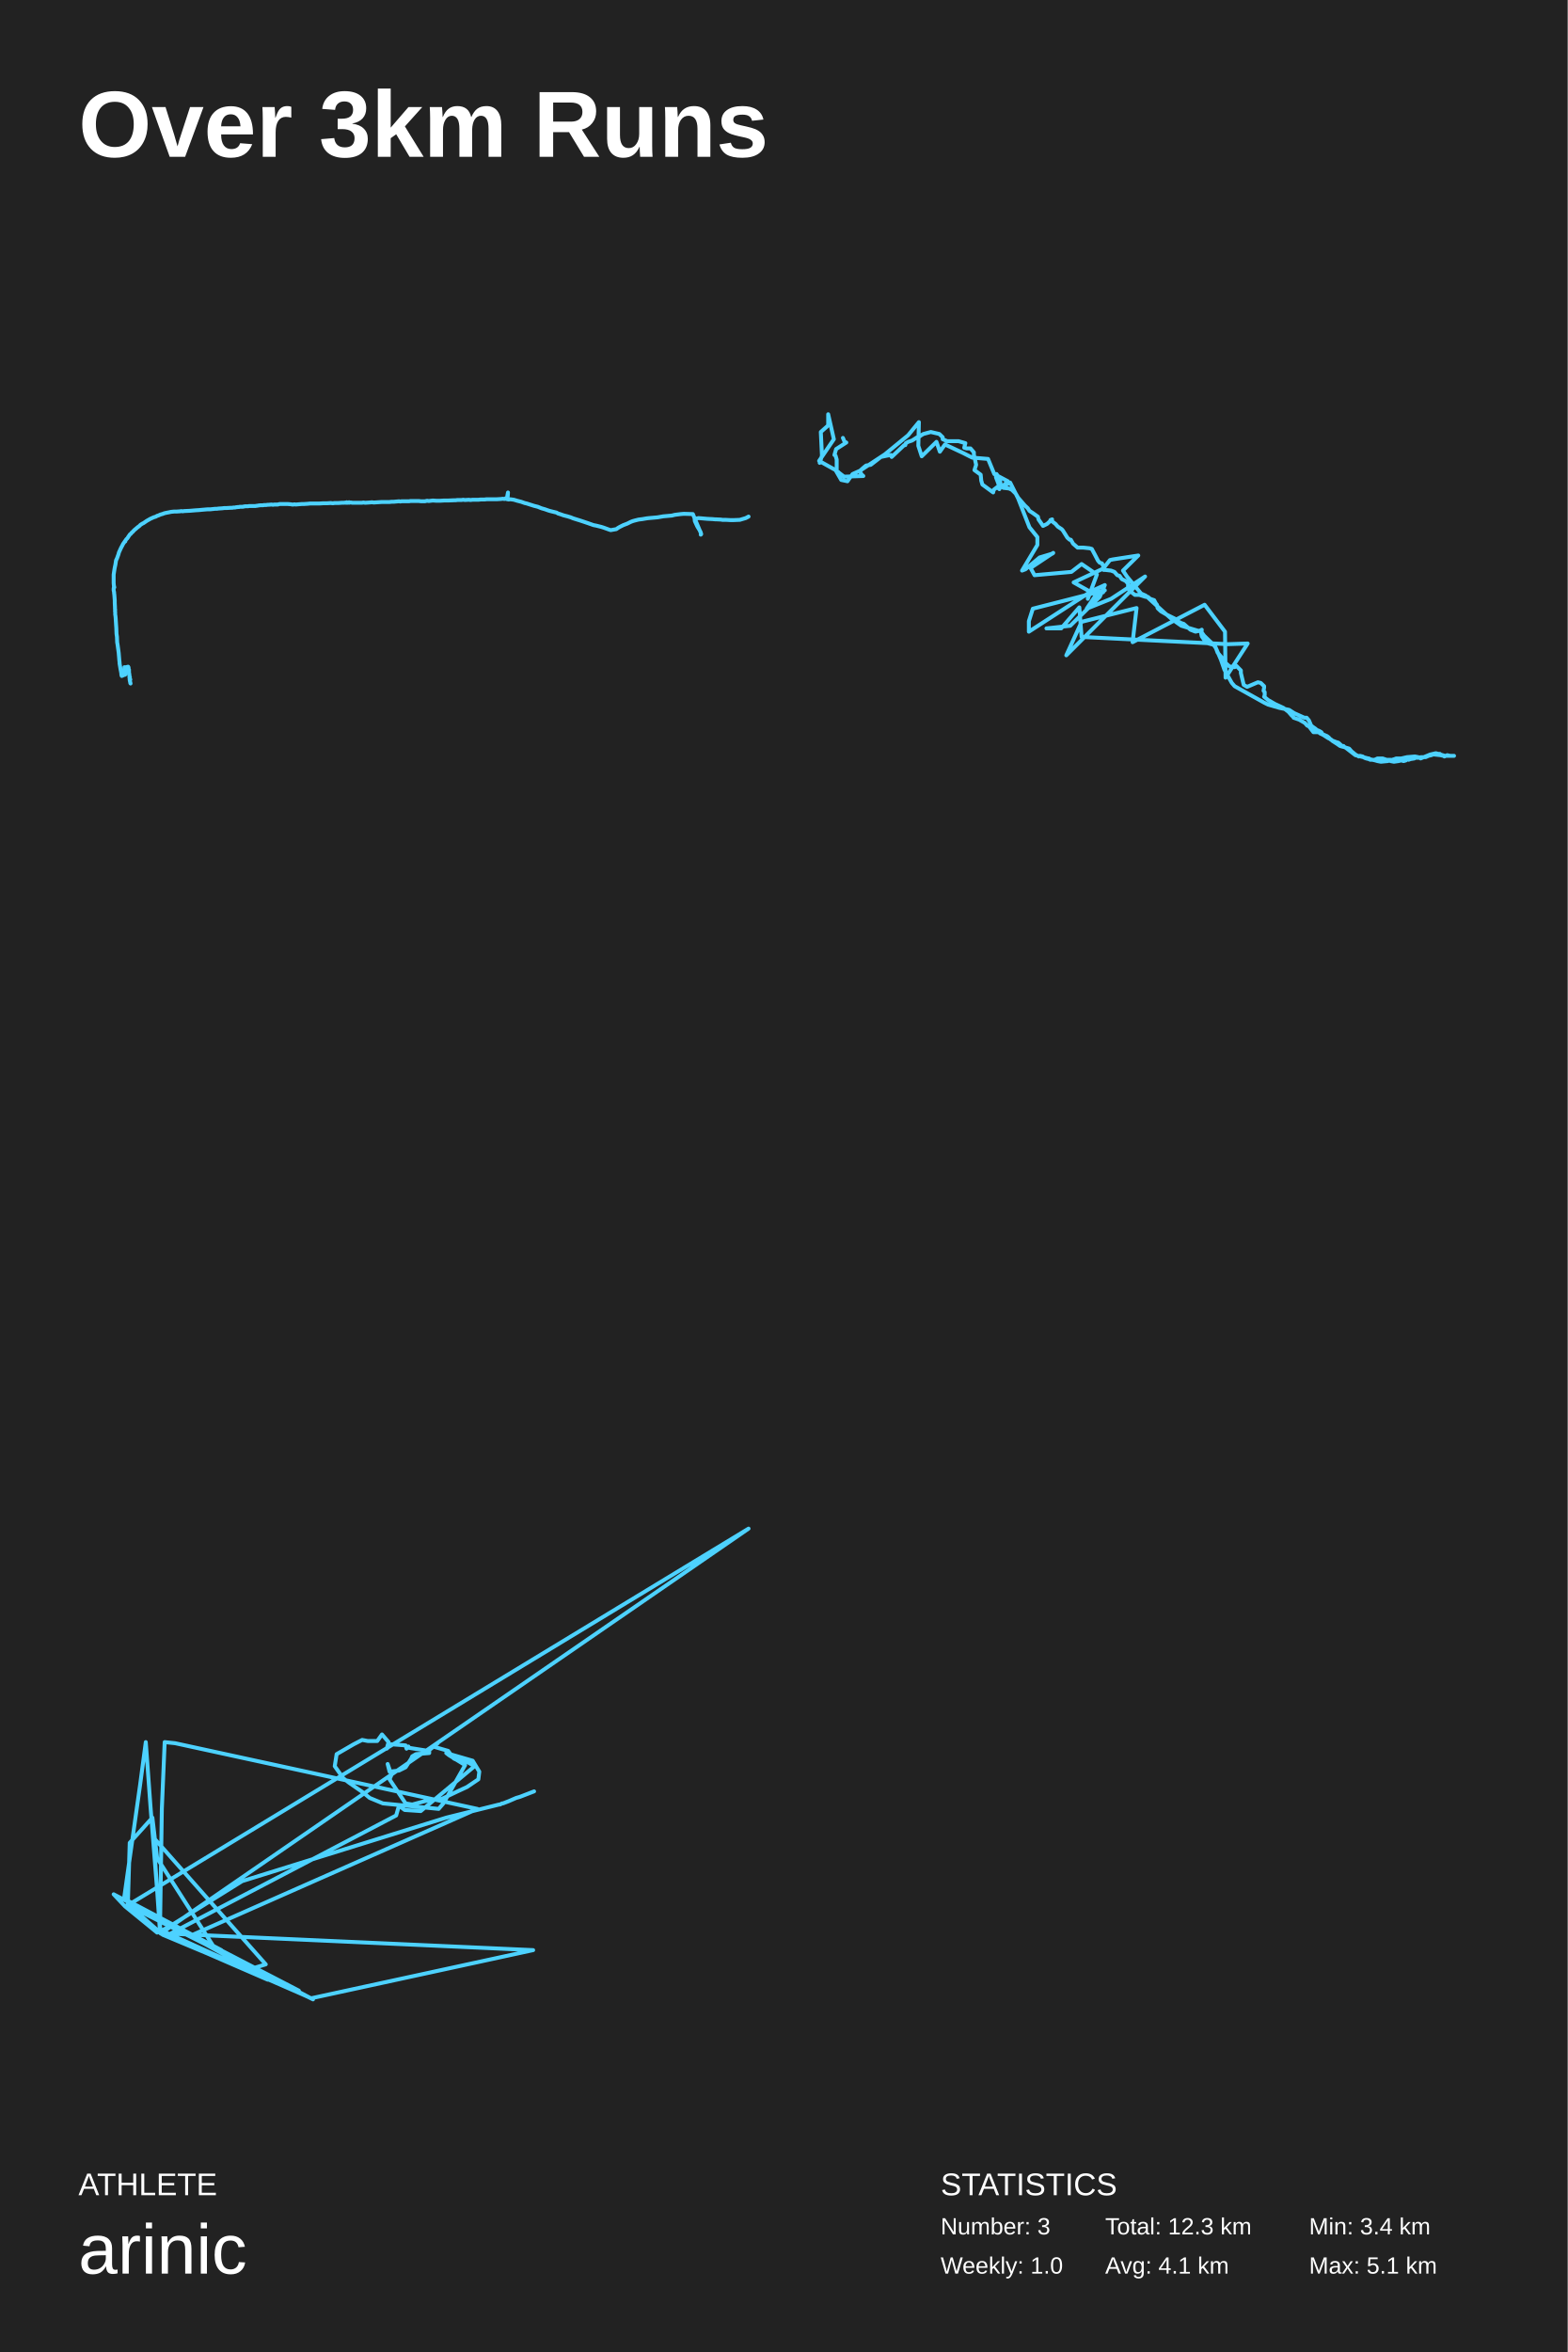
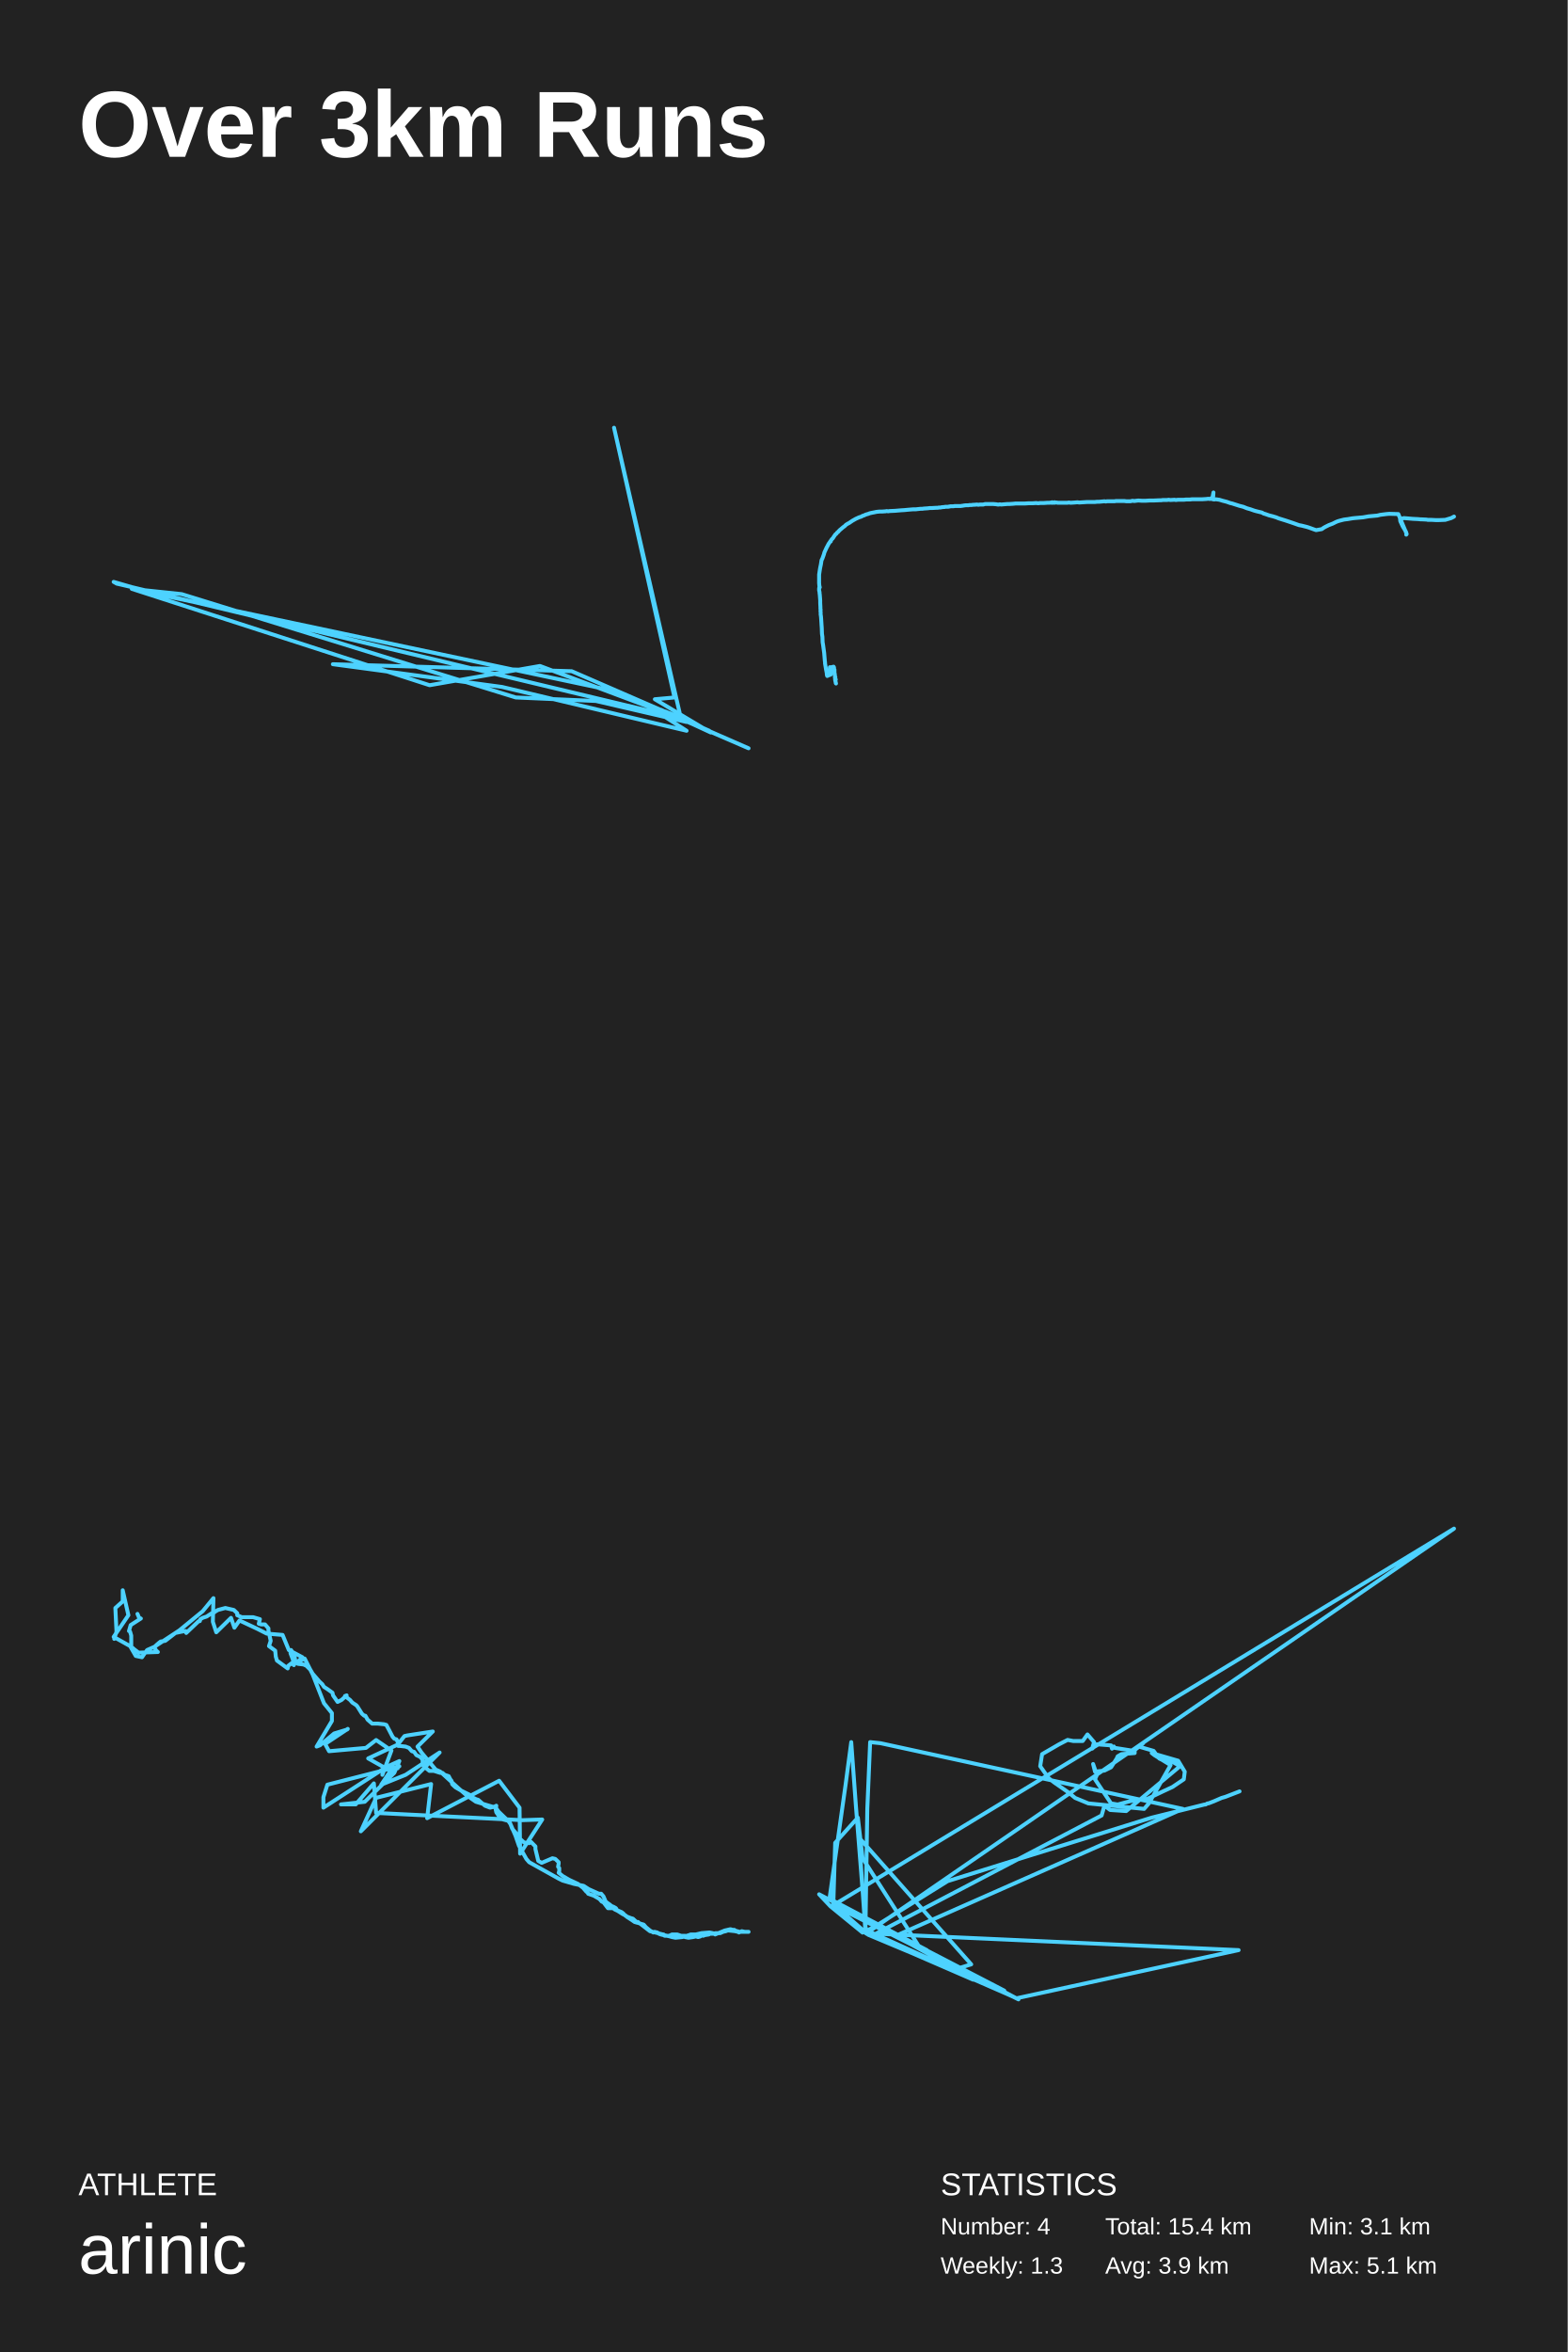
<svg xmlns="http://www.w3.org/2000/svg" baseProfile="full" height="300mm" version="1.1" viewBox="0,0,200,300" width="200mm">
  <defs />
  <rect fill="#222222" height="300" width="200" x="0" y="0" />
  <text fill="#FFFFFF" style="font-size:12px; font-family:Arial; font-weight:bold;" x="10" y="20">Over 3km Runs</text>
  <text fill="#FFFFFF" style="font-size:4px; font-family:Arial" x="10" y="280">ATHLETE</text>
  <text fill="#FFFFFF" style="font-size:9px; font-family:Arial" x="10" y="290">arinic</text>
  <text fill="#FFFFFF" style="font-size:4px; font-family:Arial" x="120" y="280">STATISTICS</text>
-   <text fill="#FFFFFF" style="font-size:3px; font-family:Arial" x="120" y="285">Number: 3</text>
-   <text fill="#FFFFFF" style="font-size:3px; font-family:Arial" x="120" y="290">Weekly: 1.0</text>
-   <text fill="#FFFFFF" style="font-size:3px; font-family:Arial" x="141" y="285">Total: 12.3 km</text>
-   <text fill="#FFFFFF" style="font-size:3px; font-family:Arial" x="141" y="290">Avg: 4.1 km</text>
-   <text fill="#FFFFFF" style="font-size:3px; font-family:Arial" x="167" y="285">Min: 3.4 km</text>
+   <text fill="#FFFFFF" style="font-size:3px; font-family:Arial" x="120" y="285">Number: 4</text>
+   <text fill="#FFFFFF" style="font-size:3px; font-family:Arial" x="120" y="290">Weekly: 1.3</text>
+   <text fill="#FFFFFF" style="font-size:3px; font-family:Arial" x="141" y="285">Total: 15.4 km</text>
+   <text fill="#FFFFFF" style="font-size:3px; font-family:Arial" x="141" y="290">Avg: 3.9 km</text>
+   <text fill="#FFFFFF" style="font-size:3px; font-family:Arial" x="167" y="285">Min: 3.1 km</text>
  <text fill="#FFFFFF" style="font-size:3px; font-family:Arial" x="167" y="290">Max: 5.1 km</text>
-   <polyline fill="none" points="95.5,65.891 95.136,66.083 94.381,66.307 93.597,66.339 93.178,66.339 92.59,66.307 92.45,66.307 92.282,66.307 92.142,66.307 92.003,66.275 91.359,66.243 91.219,66.243 90.911,66.211 90.24,66.179 89.876,66.147 89.121,66.083 88.617,66.179 88.645,66.467 88.925,67.075 89.009,67.235 89.093,67.364 89.205,67.556 89.205,67.524 89.373,67.844 89.456,68.132 89.401,68.196 89.456,68.1 88.393,65.57 87.246,65.538 86.854,65.57 86.099,65.666 85.707,65.762 84.98,65.827 84.616,65.859 83.889,65.987 82.797,66.083 82.518,66.115 81.958,66.211 81.706,66.243 81.454,66.275 80.951,66.403 80.727,66.467 80.475,66.563 80.027,66.787 79.776,66.883 79.524,66.979 79.076,67.203 78.852,67.331 78.628,67.492 77.901,67.62 77.621,67.524 77.006,67.299 76.698,67.203 76.054,67.043 75.719,66.979 74.991,66.723 74.711,66.627 74.04,66.403 73.732,66.307 73.117,66.115 72.809,65.987 72.389,65.859 72.137,65.795 71.885,65.73 71.438,65.57 71.214,65.506 70.99,65.378 70.459,65.25 70.207,65.186 69.983,65.122 69.535,64.962 69.311,64.898 69.088,64.834 68.612,64.642 68.36,64.578 68.108,64.514 67.409,64.29 67.213,64.226 66.933,64.161 66.485,64.001 66.234,63.937 65.982,63.873 65.562,63.745 65.115,63.681 64.891,63.713 64.583,63.649 64.639,63.617 64.695,63.649 64.723,63.585 64.751,63.457 64.779,63.265 64.807,62.817 64.807,62.817 64.751,63.105 64.723,63.233 64.751,63.297 64.723,63.425 64.359,63.649 64.163,63.617 63.883,63.649 63.352,63.681 63.1,63.681 62.82,63.681 62.317,63.681 62.065,63.681 61.813,63.713 61.309,63.713 61.03,63.745 60.778,63.745 60.274,63.745 60.022,63.777 59.826,63.745 59.323,63.777 59.099,63.745 58.847,63.777 58.344,63.777 58.12,63.809 57.896,63.809 57.168,63.841 56.945,63.841 56.637,63.841 56.133,63.873 55.881,63.873 55.685,63.873 55.21,63.841 54.706,63.905 54.482,63.873 54.203,63.937 53.699,63.937 53.447,63.905 53.223,63.905 52.776,63.905 52.524,63.905 52.356,63.905 52.188,63.937 52.048,63.937 51.852,63.937 51.74,63.937 51.628,63.937 51.489,63.937 51.433,63.937 51.461,63.937 51.321,63.937 51.237,63.937 51.069,63.969 50.901,63.937 50.23,64.001 49.95,64.001 49.67,64.033 49.222,64.033 48.942,64.033 48.663,64.033 47.683,64.097 47.46,64.065 47.096,64.097 46.592,64.129 46.368,64.097 46.145,64.129 45.669,64.129 45.473,64.129 45.249,64.129 44.969,64.129 44.774,64.097 44.662,64.097 44.55,64.129 44.522,64.065 44.522,64.065 44.55,64.065 44.354,64.129 44.242,64.129 44.13,64.129 44.158,64.129 44.186,64.129 44.242,64.097 44.242,64.097 44.242,64.097 44.242,64.097 44.242,64.097 44.242,64.097 44.242,64.097 44.242,64.065 44.242,64.065 44.242,64.065 44.13,64.097 43.878,64.129 43.598,64.129 43.151,64.161 42.675,64.161 42.451,64.194 42.199,64.161 41.696,64.194 41.444,64.194 41.192,64.194 40.717,64.226 40.465,64.226 40.241,64.226 39.765,64.226 39.541,64.226 39.234,64.258 38.73,64.29 38.478,64.29 37.723,64.354 37.555,64.322 37.443,64.354 37.275,64.354 37.107,64.322 36.744,64.29 36.576,64.29 36.436,64.29 36.296,64.29 36.184,64.29 35.904,64.29 35.792,64.29 35.68,64.29 35.54,64.322 35.456,64.354 35.177,64.354 35.009,64.354 34.813,64.386 34.645,64.354 34.253,64.386 34.141,64.386 33.918,64.418 33.778,64.418 33.666,64.418 33.554,64.45 33.442,64.45 33.302,64.45 33.19,64.45 32.938,64.482 32.798,64.514 32.715,64.514 32.575,64.546 32.435,64.546 31.959,64.546 31.791,64.546 31.623,64.578 31.455,64.578 31.288,64.578 31.232,64.578 31.148,64.61 31.064,64.61 30.952,64.642 30.84,64.642 30.7,64.642 30.588,64.642 30.476,64.674 30.364,64.674 30.084,64.706 29.973,64.738 29.777,64.738 29.609,64.77 29.413,64.77 28.853,64.802 28.602,64.802 28.35,64.834 27.874,64.866 27.65,64.898 27.426,64.898 26.839,64.962 26.503,64.962 25.748,65.026 25.44,65.058 24.936,65.09 24.181,65.154 23.481,65.186 23.313,65.218 23.118,65.186 22.978,65.218 22.502,65.25 22.334,65.25 22.194,65.25 21.859,65.282 21.691,65.314 21.551,65.346 21.383,65.378 21.215,65.41 20.935,65.474 20.795,65.538 20.46,65.634 20.32,65.698 20.18,65.762 20.04,65.795 19.9,65.891 19.592,65.987 19.452,66.051 19.312,66.115 19.173,66.179 19.005,66.275 18.725,66.435 18.585,66.531 18.445,66.627 18.305,66.723 18.165,66.787 17.913,66.947 17.83,67.043 17.718,67.139 17.578,67.235 17.466,67.331 17.242,67.524 17.158,67.588 17.074,67.684 16.99,67.748 16.934,67.844 16.794,67.94 16.794,67.94 16.682,68.1 16.57,68.164 16.515,68.26 16.375,68.452 16.403,68.42 16.235,68.676 16.123,68.772 16.039,68.9 15.899,69.093 15.955,69.061 15.983,69.061 15.927,69.061 15.927,69.061 15.927,69.061 15.703,69.381 15.591,69.605 15.451,69.861 15.172,70.469 15.116,70.694 14.92,71.238 14.808,71.462 14.724,72.006 14.668,72.263 14.612,72.551 14.5,73.287 14.5,73.415 14.5,73.511 14.5,73.607 14.5,73.703 14.5,73.864 14.5,73.96 14.5,74.376 14.528,74.696 14.584,74.92 14.528,74.888 14.5,75.112 14.5,75.272 14.528,75.432 14.556,75.529 14.556,75.657 14.584,75.849 14.64,76.585 14.64,76.905 14.668,77.45 14.668,77.546 14.668,77.642 14.696,77.802 14.668,77.93 14.696,78.058 14.696,78.122 14.696,78.378 14.724,78.538 14.752,78.795 14.808,79.691 14.836,80.075 14.864,80.844 14.92,81.228 14.948,81.932 15.004,82.253 15.144,83.277 15.172,83.629 15.227,84.27 15.255,84.494 15.255,84.622 15.395,85.454 15.423,85.582 15.451,85.743 15.479,85.871 15.479,85.999 15.507,86.159 15.507,86.159 15.535,86.223 15.815,86.095 15.927,86.063 15.955,86.063 15.983,86.031 15.983,85.967 15.955,85.871 15.955,85.807 15.927,85.711 15.927,85.711 15.927,85.647 15.927,85.582 15.899,85.55 15.899,85.486 15.899,85.422 15.871,85.358 15.899,85.326 15.871,85.23 15.871,85.198 15.871,85.102 15.983,85.102 16.067,85.102 16.151,85.102 16.179,85.07 16.263,85.07 16.263,85.07 16.291,85.07 16.291,85.07 16.347,85.102 16.347,85.102 16.375,85.134 16.375,85.166 16.375,85.198 16.403,85.198 16.403,85.198 16.375,85.294 16.375,85.326 16.403,85.39 16.403,85.422 16.403,85.454 16.431,85.647 16.459,85.807 16.487,85.935 16.515,86.095 16.515,86.255 16.542,86.575 16.57,86.671 16.598,86.639 16.57,86.735 16.57,86.863 16.598,86.959 16.626,87.055 16.654,87.183 16.626,87.151 16.626,87.151 16.57,86.735 16.542,86.639 16.542,86.543 16.542,86.415 16.542,86.415 16.57,86.415 16.57,86.351 16.542,86.415 16.515,86.415 16.515,86.415 16.542,86.415 16.515,86.415 16.515,86.447 16.542,86.415 16.542,86.415 16.542,86.703 16.542,86.735 16.57,86.735 16.57,86.703 16.598,86.671 16.598,86.671 16.598,86.671 16.598,86.671 16.598,86.671 16.598,86.671 16.598,86.671 16.598,86.671 16.598,86.671 16.626,86.671 16.626,86.671 16.598,86.671 16.598,86.671 16.598,86.671 16.598,86.671 16.57,86.671 16.57,86.671 16.57,86.703 16.57,86.703 16.542,86.703 16.542,86.703 16.542,86.735 16.57,86.767 16.57,86.767 16.57,86.767 16.57,86.767 16.542,86.735 16.542,86.703 16.542,86.639 16.57,86.575 16.57,86.575 16.57,86.575 16.487,86.031 16.487,85.967 16.487,85.903 16.459,85.807 16.459,85.743 16.459,85.647 16.459,85.582 16.431,85.582 16.459,85.518 16.431,85.486 16.431,85.486 16.459,85.454 16.459,85.422 16.459,85.422 16.431,85.39 16.403,85.358 16.403,85.326 16.403,85.294 16.403,85.262 16.403,85.198 16.403,85.166 16.403,85.134 16.403,85.134 16.347,85.038 16.319,85.038 16.319,85.07 16.319,85.07 16.319,85.102 16.235,85.102 16.011,85.134 15.927,85.134 15.899,85.134 15.899,85.102 15.955,85.102 15.955,85.102 15.955,85.134 15.899,85.102 15.899,85.166 15.899,85.262 15.927,85.358 15.899,85.454" stroke="#4dd2ff" stroke-linecap="round" stroke-linejoin="round" stroke-width="0.5" />
-   <polyline fill="none" points="104.572,59.039 104.862,58.118 104.717,55.101 105.657,54.263 105.657,52.839 106.38,56.023 104.5,58.788 106.597,59.961 107.321,61.218 108.116,61.385 108.405,60.966 108.767,60.464 109.707,60.045 112.889,57.95 115.854,55.52 117.229,53.845 117.156,56.861 117.59,58.201 119.471,56.358 119.904,57.615 120.555,56.693 122.87,57.782 124.027,58.369 126.052,58.537 126.847,60.464 128.583,61.385 127.788,62.139 128.872,61.553 129.885,63.564 131.331,67.25 132.344,68.507 132.344,69.512 130.391,72.78 130.825,72.612 132.633,71.104 134.296,70.602 134.369,70.518 131.476,72.445 131.982,73.367 136.683,72.948 137.985,71.942 139.938,73.283 138.78,76.383 138.925,75.545 140.95,74.623 140.299,76.131 136.538,79.818 133.501,80.153 135.381,80.153 137.696,77.472 137.985,81.242 156.644,82.164 159.175,82.08 156.354,86.437 156.282,80.572 153.679,77.137 144.494,81.912 145.0,77.556 137.985,79.315 136.032,83.588 146.085,73.534 141.746,76.383 138.636,77.639 139.648,76.131 140.95,75.294 131.765,77.639 131.259,79.231 131.259,80.572 139.287,75.377 140.733,75.545 139.504,75.712 136.972,74.288 140.733,72.529 141.601,71.439 141.962,71.356 145.217,70.853 143.264,72.78 143.771,73.534 145.579,75.712 146.157,75.964 148.544,78.142 149.412,78.896 149.701,78.98 149.99,79.315 150.713,79.818 153.245,80.572 153.606,81.075 154.474,81.912 154.98,82.331 155.776,84.175 156.21,85.431 157.15,87.107 157.512,87.526 161.272,89.621 161.779,89.872 163.225,90.291 164.454,90.542 165.105,90.961 166.407,91.548 166.696,91.548 166.986,91.883 167.275,92.553 167.492,92.72 167.854,92.972 167.926,93.056 168.071,93.139 168.288,93.223 168.577,93.391 168.721,93.642 169.3,93.893 169.517,94.061 169.734,94.312 170.023,94.48 170.457,94.647 170.746,94.731 171.108,95.066 171.253,95.15 171.397,95.15 171.542,95.318 172.121,95.485 172.41,95.82 172.916,96.239 173.35,96.491 173.495,96.407 173.856,96.491 174.073,96.658 174.29,96.742 174.652,96.826 174.796,96.91 175.375,96.91 175.737,96.742 176.387,96.742 176.894,96.91 177.4,96.91 177.4,97.077 177.834,97.161 178.412,97.077 178.774,96.993 179.063,97.077 179.353,96.993 179.57,96.826 179.714,96.91 179.931,96.826 180.438,96.742 180.51,96.658 180.871,96.658 181.305,96.574 181.595,96.574 181.884,96.574 182.246,96.407 182.607,96.323 182.824,96.239 182.969,96.239 183.764,96.323 184.126,96.407 184.415,96.407 184.271,96.491 184.632,96.323 184.994,96.407 185.211,96.407 185.5,96.407 185.138,96.407 184.777,96.407 184.704,96.407 184.487,96.407 184.343,96.407 183.764,96.239 183.692,96.156 183.475,96.156 183.186,96.072 182.462,96.239 181.233,96.742 180.944,96.574 180.51,96.491 179.497,96.574 178.774,96.742 178.123,96.742 177.906,96.826 177.038,97.077 176.171,97.161 175.737,97.077 175.447,96.993 174.724,96.826 174.652,96.742 174.579,96.742 172.916,96.323 172.265,95.82 171.614,95.318 171.253,95.234 170.963,95.15 170.602,94.899 169.951,94.48 169.806,94.312 169.445,94.145 168.794,93.726 168.432,93.558 168.215,93.391 167.926,93.391 167.564,93.391 166.986,92.637 166.769,92.553 166.479,92.218 165.756,91.799 165.033,91.548 164.961,91.38 164.816,91.296 164.382,90.793 163.731,90.291 163.37,90.123 162.646,89.788 162.212,89.537 161.779,89.285 161.272,88.866 161.345,88.699 161.345,88.28 161.2,88.112 161.272,87.694 161.272,87.526 160.838,87.107 160.477,87.023 159.103,87.61 158.669,87.358 158.307,85.85 158.307,85.515 157.729,84.929 157.512,85.096 156.861,85.012 156.21,84.426 155.993,84.007 155.342,83.253 155.125,82.667 154.836,82.248 153.896,81.996 153.317,81.158 153.245,80.823 153.317,80.321 153.172,80.404 152.521,80.572 152.087,80.404 151.871,80.321 151.581,80.069 151.003,79.567 150.713,79.483 150.569,79.399 150.352,79.315 150.207,79.064 149.846,78.896 148.833,78.394 148.544,78.226 148.11,77.975 147.748,77.639 147.676,77.556 147.604,77.137 147.459,76.969 147.242,76.55 146.736,76.383 146.446,76.131 146.157,76.131 145.362,75.88 144.783,75.88 144.06,75.294 143.915,74.791 143.915,74.456 143.626,74.121 143.481,74.037 143.12,73.869 142.83,73.45 142.541,73.367 142.179,72.948 141.746,72.78 141.022,72.696 140.805,72.696 140.805,72.361 140.588,71.858 140.299,71.775 140.082,71.523 139.648,70.685 139.287,70.015 138.997,69.931 138.202,69.848 137.479,69.848 136.9,69.345 136.611,68.842 136.466,68.842 136.177,68.591 135.598,67.669 135.454,67.502 134.947,67.166 134.658,66.831 134.224,66.496 134.007,66.329 134.224,66.245 133.573,66.831 133.067,67.083 132.488,66.245 132.416,65.91 131.837,65.491 131.331,65.156 131.114,64.82 130.753,64.485 130.536,64.234 129.885,63.48 129.596,62.977 129.089,62.474 128.728,62.307 128.004,62.223 127.643,61.72 127.571,61.134 127.137,60.464 127.064,60.547 127.064,60.883 127.354,61.637 127.498,62.391 127.209,62.139 126.775,62.474 126.703,62.81 125.329,61.804 125.184,61.301 125.112,60.547 124.316,59.961 124.533,59.291 124.388,58.62 124.316,58.369 124.244,57.95 124.244,57.699 123.81,57.196 123.521,57.196 123.304,57.196 123.014,57.112 123.159,56.526 122.291,56.274 120.845,56.274 120.266,56.023 120.266,55.772 119.832,55.353 118.747,55.101 117.807,55.353 117.518,55.52 117.301,55.688 117.012,55.772 116.361,56.191 115.854,56.358 115.565,56.526 115.493,56.777 115.348,56.777 113.757,58.285 113.685,58.034 113.179,58.118 112.383,58.285 111.081,59.291 110.503,59.374 110.286,59.542 109.996,59.793 109.635,60.128 109.852,60.38 109.852,60.464 110.141,60.715 107.682,60.799 106.814,60.128 106.742,60.212 106.959,60.212 107.248,60.715 107.104,60.799 106.742,60.212 106.742,58.62 106.597,58.118 106.453,58.034 106.67,57.28 107.971,56.442 107.754,56.358 107.537,55.855" stroke="#4dd2ff" stroke-linecap="round" stroke-linejoin="round" stroke-width="0.5" />
-   <polyline fill="none" points="68.138,228.491 66.33,229.19 65.848,229.329 64.884,229.748 64.161,230.027 64.04,230.027 63.799,230.167 63.679,230.167 56.929,231.843 30.893,239.942 21.491,245.807 20.045,246.505 15.946,243.154 14.5,241.618 27.518,248.46 27.277,248.321 20.045,237.01 19.442,231.843 16.549,235.055 16.308,243.014 17.754,244.271 19.321,245.667 20.045,246.366 33.906,252.37 26.674,248.041 17.393,243.014 28.241,248.74 24.384,246.785 30.049,249.717 38.125,253.906 32.219,251.532 21.129,246.924 20.647,246.645 34.147,252.51 26.674,248.041 15.826,242.176 16.79,235.334 17.875,227.654 18.598,222.207 19.201,230.446 20.406,245.667 20.527,246.366 20.527,246.505 20.527,246.505 39.089,254.604 39.933,255.023 27.036,248.181 16.79,243.294 20.286,246.366 16.308,243.014 34.629,252.231 37.763,253.906 37.763,253.906 20.768,246.785 16.429,243.154 16.308,243.014 17.754,244.271 16.308,243.014 16.188,243.014 17.634,244.271 20.406,246.505 20.527,246.645 16.308,243.014 95.5,194.977 27.156,242.037 25.107,243.433 20.888,246.366 34.147,252.37 24.263,246.924 60.906,230.726 22.335,222.347 21.009,222.207 20.647,230.726 20.406,246.366 19.562,233.937 19.683,234.496 33.906,250.555 31.616,251.253 39.692,254.884 68.018,248.74 21.732,246.645 50.54,231.564 50.902,230.307 51.625,230.865 53.674,231.005 60.545,225.28 59.58,224.721 58.496,224.581 57.893,224.302 57.17,223.325 55.241,222.766 54.759,223.185 54.759,223.604 53.071,223.744 52.589,224.023 52.469,224.302 51.746,225.419 50.902,225.838 49.696,225.978 49.455,225 49.938,226.397 49.696,226.955 51.746,230.027 52.589,230.167 54.156,229.748 55.603,229.469 56.326,229.469 58.375,228.491 59.58,227.933 61.027,226.955 61.147,225.978 60.304,224.581 58.375,224.023 56.929,223.604 57.29,223.883 59.339,225.14 56.567,230.027 55.964,230.726 48.853,230.027 47.165,229.329 46.321,228.631 44.513,227.374 43.79,226.816 42.705,225.28 42.946,223.744 45.116,222.487 46.201,221.928 46.924,222.068 47.888,222.068 48.129,222.068 48.732,221.23 49.576,222.207 49.335,223.045 49.938,222.487 51.746,222.626 51.866,223.045 52.107,222.766 51.987,222.906 54.638,223.325 55.844,222.347" stroke="#4dd2ff" stroke-linecap="round" stroke-linejoin="round" stroke-width="0.5" />
+   <polyline fill="none" points="86.821,91.422 78.336,54.556 86.05,88.964 83.543,89.188 89.907,92.986 72.936,85.613 42.464,84.719 64.064,87.624 87.593,93.21 84.121,90.975 16.814,74.888 14.886,74.442 14.5,74.218 16.814,74.888 16.814,74.888 16.814,75.112 54.807,87.4 68.886,84.943 88.557,92.316 84.893,90.752 90.679,93.433 85.471,90.975 90.486,93.21 85.086,90.975 87.4,91.869 83.929,90.528 87.593,92.092 79.107,88.294 16.814,75.112 16.814,75.112 16.814,75.112 23.179,75.782 65.8,88.964 76.021,89.411 87.593,92.092 84.121,90.528 95.5,95.444 86.821,91.646 87.786,92.092 84.314,90.528 87.593,92.092" stroke="#4dd2ff" stroke-linecap="round" stroke-linejoin="round" stroke-width="0.5" />
+   <polyline fill="none" points="185.5,65.891 185.136,66.083 184.381,66.307 183.597,66.339 183.178,66.339 182.59,66.307 182.45,66.307 182.282,66.307 182.142,66.307 182.003,66.275 181.359,66.243 181.219,66.243 180.911,66.211 180.24,66.179 179.876,66.147 179.121,66.083 178.617,66.179 178.645,66.467 178.925,67.075 179.009,67.235 179.093,67.364 179.205,67.556 179.205,67.524 179.373,67.844 179.456,68.132 179.401,68.196 179.456,68.1 178.393,65.57 177.246,65.538 176.854,65.57 176.099,65.666 175.707,65.762 174.98,65.827 174.616,65.859 173.889,65.987 172.797,66.083 172.518,66.115 171.958,66.211 171.706,66.243 171.454,66.275 170.951,66.403 170.727,66.467 170.475,66.563 170.027,66.787 169.776,66.883 169.524,66.979 169.076,67.203 168.852,67.331 168.628,67.492 167.901,67.62 167.621,67.524 167.006,67.299 166.698,67.203 166.054,67.043 165.719,66.979 164.991,66.723 164.711,66.627 164.04,66.403 163.732,66.307 163.117,66.115 162.809,65.987 162.389,65.859 162.137,65.795 161.885,65.73 161.438,65.57 161.214,65.506 160.99,65.378 160.459,65.25 160.207,65.186 159.983,65.122 159.535,64.962 159.311,64.898 159.088,64.834 158.612,64.642 158.36,64.578 158.108,64.514 157.409,64.29 157.213,64.226 156.933,64.161 156.485,64.001 156.234,63.937 155.982,63.873 155.562,63.745 155.115,63.681 154.891,63.713 154.583,63.649 154.639,63.617 154.695,63.649 154.723,63.585 154.751,63.457 154.779,63.265 154.807,62.817 154.807,62.817 154.751,63.105 154.723,63.233 154.751,63.297 154.723,63.425 154.359,63.649 154.163,63.617 153.883,63.649 153.352,63.681 153.1,63.681 152.82,63.681 152.317,63.681 152.065,63.681 151.813,63.713 151.309,63.713 151.03,63.745 150.778,63.745 150.274,63.745 150.022,63.777 149.826,63.745 149.323,63.777 149.099,63.745 148.847,63.777 148.344,63.777 148.12,63.809 147.896,63.809 147.168,63.841 146.945,63.841 146.637,63.841 146.133,63.873 145.881,63.873 145.685,63.873 145.21,63.841 144.706,63.905 144.482,63.873 144.203,63.937 143.699,63.937 143.447,63.905 143.223,63.905 142.776,63.905 142.524,63.905 142.356,63.905 142.188,63.937 142.048,63.937 141.852,63.937 141.74,63.937 141.628,63.937 141.489,63.937 141.433,63.937 141.461,63.937 141.321,63.937 141.237,63.937 141.069,63.969 140.901,63.937 140.23,64.001 139.95,64.001 139.67,64.033 139.222,64.033 138.942,64.033 138.663,64.033 137.683,64.097 137.46,64.065 137.096,64.097 136.592,64.129 136.368,64.097 136.145,64.129 135.669,64.129 135.473,64.129 135.249,64.129 134.969,64.129 134.774,64.097 134.662,64.097 134.55,64.129 134.522,64.065 134.522,64.065 134.55,64.065 134.354,64.129 134.242,64.129 134.13,64.129 134.158,64.129 134.186,64.129 134.242,64.097 134.242,64.097 134.242,64.097 134.242,64.097 134.242,64.097 134.242,64.097 134.242,64.097 134.242,64.065 134.242,64.065 134.242,64.065 134.13,64.097 133.878,64.129 133.598,64.129 133.151,64.161 132.675,64.161 132.451,64.194 132.199,64.161 131.696,64.194 131.444,64.194 131.192,64.194 130.717,64.226 130.465,64.226 130.241,64.226 129.765,64.226 129.541,64.226 129.234,64.258 128.73,64.29 128.478,64.29 127.723,64.354 127.555,64.322 127.443,64.354 127.275,64.354 127.107,64.322 126.744,64.29 126.576,64.29 126.436,64.29 126.296,64.29 126.184,64.29 125.904,64.29 125.792,64.29 125.68,64.29 125.54,64.322 125.456,64.354 125.177,64.354 125.009,64.354 124.813,64.386 124.645,64.354 124.253,64.386 124.141,64.386 123.918,64.418 123.778,64.418 123.666,64.418 123.554,64.45 123.442,64.45 123.302,64.45 123.19,64.45 122.938,64.482 122.798,64.514 122.715,64.514 122.575,64.546 122.435,64.546 121.959,64.546 121.791,64.546 121.623,64.578 121.455,64.578 121.288,64.578 121.232,64.578 121.148,64.61 121.064,64.61 120.952,64.642 120.84,64.642 120.7,64.642 120.588,64.642 120.476,64.674 120.364,64.674 120.084,64.706 119.973,64.738 119.777,64.738 119.609,64.77 119.413,64.77 118.853,64.802 118.602,64.802 118.35,64.834 117.874,64.866 117.65,64.898 117.426,64.898 116.839,64.962 116.503,64.962 115.748,65.026 115.44,65.058 114.936,65.09 114.181,65.154 113.481,65.186 113.313,65.218 113.118,65.186 112.978,65.218 112.502,65.25 112.334,65.25 112.194,65.25 111.859,65.282 111.691,65.314 111.551,65.346 111.383,65.378 111.215,65.41 110.935,65.474 110.795,65.538 110.46,65.634 110.32,65.698 110.18,65.762 110.04,65.795 109.9,65.891 109.592,65.987 109.452,66.051 109.312,66.115 109.173,66.179 109.005,66.275 108.725,66.435 108.585,66.531 108.445,66.627 108.305,66.723 108.165,66.787 107.913,66.947 107.83,67.043 107.718,67.139 107.578,67.235 107.466,67.331 107.242,67.524 107.158,67.588 107.074,67.684 106.99,67.748 106.934,67.844 106.794,67.94 106.794,67.94 106.682,68.1 106.57,68.164 106.515,68.26 106.375,68.452 106.403,68.42 106.235,68.676 106.123,68.772 106.039,68.9 105.899,69.093 105.955,69.061 105.983,69.061 105.927,69.061 105.927,69.061 105.927,69.061 105.703,69.381 105.591,69.605 105.451,69.861 105.172,70.469 105.116,70.694 104.92,71.238 104.808,71.462 104.724,72.006 104.668,72.263 104.612,72.551 104.5,73.287 104.5,73.415 104.5,73.511 104.5,73.607 104.5,73.703 104.5,73.864 104.5,73.96 104.5,74.376 104.528,74.696 104.584,74.92 104.528,74.888 104.5,75.112 104.5,75.272 104.528,75.432 104.556,75.529 104.556,75.657 104.584,75.849 104.64,76.585 104.64,76.905 104.668,77.45 104.668,77.546 104.668,77.642 104.696,77.802 104.668,77.93 104.696,78.058 104.696,78.122 104.696,78.378 104.724,78.538 104.752,78.795 104.808,79.691 104.836,80.075 104.864,80.844 104.92,81.228 104.948,81.932 105.004,82.253 105.144,83.277 105.172,83.629 105.227,84.27 105.255,84.494 105.255,84.622 105.395,85.454 105.423,85.582 105.451,85.743 105.479,85.871 105.479,85.999 105.507,86.159 105.507,86.159 105.535,86.223 105.815,86.095 105.927,86.063 105.955,86.063 105.983,86.031 105.983,85.967 105.955,85.871 105.955,85.807 105.927,85.711 105.927,85.711 105.927,85.647 105.927,85.582 105.899,85.55 105.899,85.486 105.899,85.422 105.871,85.358 105.899,85.326 105.871,85.23 105.871,85.198 105.871,85.102 105.983,85.102 106.067,85.102 106.151,85.102 106.179,85.07 106.263,85.07 106.263,85.07 106.291,85.07 106.291,85.07 106.347,85.102 106.347,85.102 106.375,85.134 106.375,85.166 106.375,85.198 106.403,85.198 106.403,85.198 106.375,85.294 106.375,85.326 106.403,85.39 106.403,85.422 106.403,85.454 106.431,85.647 106.459,85.807 106.487,85.935 106.515,86.095 106.515,86.255 106.542,86.575 106.57,86.671 106.598,86.639 106.57,86.735 106.57,86.863 106.598,86.959 106.626,87.055 106.654,87.183 106.626,87.151 106.626,87.151 106.57,86.735 106.542,86.639 106.542,86.543 106.542,86.415 106.542,86.415 106.57,86.415 106.57,86.351 106.542,86.415 106.515,86.415 106.515,86.415 106.542,86.415 106.515,86.415 106.515,86.447 106.542,86.415 106.542,86.415 106.542,86.703 106.542,86.735 106.57,86.735 106.57,86.703 106.598,86.671 106.598,86.671 106.598,86.671 106.598,86.671 106.598,86.671 106.598,86.671 106.598,86.671 106.598,86.671 106.598,86.671 106.626,86.671 106.626,86.671 106.598,86.671 106.598,86.671 106.598,86.671 106.598,86.671 106.57,86.671 106.57,86.671 106.57,86.703 106.57,86.703 106.542,86.703 106.542,86.703 106.542,86.735 106.57,86.767 106.57,86.767 106.57,86.767 106.57,86.767 106.542,86.735 106.542,86.703 106.542,86.639 106.57,86.575 106.57,86.575 106.57,86.575 106.487,86.031 106.487,85.967 106.487,85.903 106.459,85.807 106.459,85.743 106.459,85.647 106.459,85.582 106.431,85.582 106.459,85.518 106.431,85.486 106.431,85.486 106.459,85.454 106.459,85.422 106.459,85.422 106.431,85.39 106.403,85.358 106.403,85.326 106.403,85.294 106.403,85.262 106.403,85.198 106.403,85.166 106.403,85.134 106.403,85.134 106.347,85.038 106.319,85.038 106.319,85.07 106.319,85.07 106.319,85.102 106.235,85.102 106.011,85.134 105.927,85.134 105.899,85.134 105.899,85.102 105.955,85.102 105.955,85.102 105.955,85.134 105.899,85.102 105.899,85.166 105.899,85.262 105.927,85.358 105.899,85.454" stroke="#4dd2ff" stroke-linecap="round" stroke-linejoin="round" stroke-width="0.5" />
+   <polyline fill="none" points="14.572,209.039 14.862,208.118 14.717,205.101 15.657,204.263 15.657,202.839 16.38,206.023 14.5,208.788 16.597,209.961 17.321,211.218 18.116,211.385 18.405,210.966 18.767,210.464 19.707,210.045 22.889,207.95 25.854,205.52 27.229,203.845 27.156,206.861 27.59,208.201 29.471,206.358 29.904,207.615 30.555,206.693 32.87,207.782 34.027,208.369 36.052,208.537 36.847,210.464 38.583,211.385 37.788,212.139 38.872,211.553 39.885,213.564 41.331,217.25 42.344,218.507 42.344,219.512 40.391,222.78 40.825,222.612 42.633,221.104 44.296,220.602 44.369,220.518 41.476,222.445 41.982,223.367 46.683,222.948 47.985,221.942 49.938,223.283 48.78,226.383 48.925,225.545 50.95,224.623 50.299,226.131 46.538,229.818 43.501,230.153 45.381,230.153 47.696,227.472 47.985,231.242 66.644,232.164 69.175,232.08 66.354,236.437 66.282,230.572 63.679,227.137 54.494,231.912 55.0,227.556 47.985,229.315 46.032,233.588 56.085,223.534 51.746,226.383 48.636,227.639 49.648,226.131 50.95,225.294 41.765,227.639 41.259,229.231 41.259,230.572 49.287,225.377 50.733,225.545 49.504,225.712 46.972,224.288 50.733,222.529 51.601,221.439 51.962,221.356 55.217,220.853 53.264,222.78 53.771,223.534 55.579,225.712 56.157,225.964 58.544,228.142 59.412,228.896 59.701,228.98 59.99,229.315 60.713,229.818 63.245,230.572 63.606,231.075 64.474,231.912 64.98,232.331 65.776,234.175 66.21,235.431 67.15,237.107 67.512,237.526 71.272,239.621 71.779,239.872 73.225,240.291 74.454,240.542 75.105,240.961 76.407,241.548 76.696,241.548 76.986,241.883 77.275,242.553 77.492,242.72 77.854,242.972 77.926,243.056 78.071,243.139 78.288,243.223 78.577,243.391 78.721,243.642 79.3,243.893 79.517,244.061 79.734,244.312 80.023,244.48 80.457,244.647 80.746,244.731 81.108,245.066 81.253,245.15 81.397,245.15 81.542,245.318 82.121,245.485 82.41,245.82 82.916,246.239 83.35,246.491 83.495,246.407 83.856,246.491 84.073,246.658 84.29,246.742 84.652,246.826 84.796,246.91 85.375,246.91 85.737,246.742 86.387,246.742 86.894,246.91 87.4,246.91 87.4,247.077 87.834,247.161 88.412,247.077 88.774,246.993 89.063,247.077 89.353,246.993 89.57,246.826 89.714,246.91 89.931,246.826 90.438,246.742 90.51,246.658 90.871,246.658 91.305,246.574 91.595,246.574 91.884,246.574 92.246,246.407 92.607,246.323 92.824,246.239 92.969,246.239 93.764,246.323 94.126,246.407 94.415,246.407 94.271,246.491 94.632,246.323 94.994,246.407 95.211,246.407 95.5,246.407 95.138,246.407 94.777,246.407 94.704,246.407 94.487,246.407 94.343,246.407 93.764,246.239 93.692,246.156 93.475,246.156 93.186,246.072 92.462,246.239 91.233,246.742 90.944,246.574 90.51,246.491 89.497,246.574 88.774,246.742 88.123,246.742 87.906,246.826 87.038,247.077 86.171,247.161 85.737,247.077 85.447,246.993 84.724,246.826 84.652,246.742 84.579,246.742 82.916,246.323 82.265,245.82 81.614,245.318 81.253,245.234 80.963,245.15 80.602,244.899 79.951,244.48 79.806,244.312 79.445,244.145 78.794,243.726 78.432,243.558 78.215,243.391 77.926,243.391 77.564,243.391 76.986,242.637 76.769,242.553 76.479,242.218 75.756,241.799 75.033,241.548 74.961,241.38 74.816,241.296 74.382,240.793 73.731,240.291 73.37,240.123 72.646,239.788 72.212,239.537 71.779,239.285 71.272,238.866 71.345,238.699 71.345,238.28 71.2,238.112 71.272,237.694 71.272,237.526 70.838,237.107 70.477,237.023 69.103,237.61 68.669,237.358 68.307,235.85 68.307,235.515 67.729,234.929 67.512,235.096 66.861,235.012 66.21,234.426 65.993,234.007 65.342,233.253 65.125,232.667 64.836,232.248 63.896,231.996 63.317,231.158 63.245,230.823 63.317,230.321 63.172,230.404 62.521,230.572 62.087,230.404 61.871,230.321 61.581,230.069 61.003,229.567 60.713,229.483 60.569,229.399 60.352,229.315 60.207,229.064 59.846,228.896 58.833,228.394 58.544,228.226 58.11,227.975 57.748,227.639 57.676,227.556 57.604,227.137 57.459,226.969 57.242,226.55 56.736,226.383 56.446,226.131 56.157,226.131 55.362,225.88 54.783,225.88 54.06,225.294 53.915,224.791 53.915,224.456 53.626,224.121 53.481,224.037 53.12,223.869 52.83,223.45 52.541,223.367 52.179,222.948 51.746,222.78 51.022,222.696 50.805,222.696 50.805,222.361 50.588,221.858 50.299,221.775 50.082,221.523 49.648,220.685 49.287,220.015 48.997,219.931 48.202,219.848 47.479,219.848 46.9,219.345 46.611,218.842 46.466,218.842 46.177,218.591 45.598,217.669 45.454,217.502 44.947,217.166 44.658,216.831 44.224,216.496 44.007,216.329 44.224,216.245 43.573,216.831 43.067,217.083 42.488,216.245 42.416,215.91 41.837,215.491 41.331,215.156 41.114,214.82 40.753,214.485 40.536,214.234 39.885,213.48 39.596,212.977 39.089,212.474 38.728,212.307 38.004,212.223 37.643,211.72 37.571,211.134 37.137,210.464 37.064,210.547 37.064,210.883 37.354,211.637 37.498,212.391 37.209,212.139 36.775,212.474 36.703,212.81 35.329,211.804 35.184,211.301 35.112,210.547 34.316,209.961 34.533,209.291 34.388,208.62 34.316,208.369 34.244,207.95 34.244,207.699 33.81,207.196 33.521,207.196 33.304,207.196 33.014,207.112 33.159,206.526 32.291,206.274 30.845,206.274 30.266,206.023 30.266,205.772 29.832,205.353 28.747,205.101 27.807,205.353 27.518,205.52 27.301,205.688 27.012,205.772 26.361,206.191 25.854,206.358 25.565,206.526 25.493,206.777 25.348,206.777 23.757,208.285 23.685,208.034 23.179,208.118 22.383,208.285 21.081,209.291 20.503,209.374 20.286,209.542 19.996,209.793 19.635,210.128 19.852,210.38 19.852,210.464 20.141,210.715 17.682,210.799 16.814,210.128 16.742,210.212 16.959,210.212 17.248,210.715 17.104,210.799 16.742,210.212 16.742,208.62 16.597,208.118 16.453,208.034 16.67,207.28 17.971,206.442 17.754,206.358 17.537,205.855" stroke="#4dd2ff" stroke-linecap="round" stroke-linejoin="round" stroke-width="0.5" />
+   <polyline fill="none" points="158.138,228.491 156.33,229.19 155.848,229.329 154.884,229.748 154.161,230.027 154.04,230.027 153.799,230.167 153.679,230.167 146.929,231.843 120.893,239.942 111.491,245.807 110.045,246.505 105.946,243.154 104.5,241.618 117.518,248.46 117.277,248.321 110.045,237.01 109.442,231.843 106.549,235.055 106.308,243.014 107.754,244.271 109.321,245.667 110.045,246.366 123.906,252.37 116.674,248.041 107.393,243.014 118.241,248.74 114.384,246.785 120.049,249.717 128.125,253.906 122.219,251.532 111.129,246.924 110.647,246.645 124.147,252.51 116.674,248.041 105.826,242.176 106.79,235.334 107.875,227.654 108.598,222.207 109.201,230.446 110.406,245.667 110.527,246.366 110.527,246.505 110.527,246.505 129.089,254.604 129.933,255.023 117.036,248.181 106.79,243.294 110.286,246.366 106.308,243.014 124.629,252.231 127.763,253.906 127.763,253.906 110.768,246.785 106.429,243.154 106.308,243.014 107.754,244.271 106.308,243.014 106.188,243.014 107.634,244.271 110.406,246.505 110.527,246.645 106.308,243.014 185.5,194.977 117.156,242.037 115.107,243.433 110.888,246.366 124.147,252.37 114.263,246.924 150.906,230.726 112.335,222.347 111.009,222.207 110.647,230.726 110.406,246.366 109.562,233.937 109.683,234.496 123.906,250.555 121.616,251.253 129.692,254.884 158.018,248.74 111.732,246.645 140.54,231.564 140.902,230.307 141.625,230.865 143.674,231.005 150.545,225.28 149.58,224.721 148.496,224.581 147.893,224.302 147.17,223.325 145.241,222.766 144.759,223.185 144.759,223.604 143.071,223.744 142.589,224.023 142.469,224.302 141.746,225.419 140.902,225.838 139.696,225.978 139.455,225 139.938,226.397 139.696,226.955 141.746,230.027 142.589,230.167 144.156,229.748 145.603,229.469 146.326,229.469 148.375,228.491 149.58,227.933 151.027,226.955 151.147,225.978 150.304,224.581 148.375,224.023 146.929,223.604 147.29,223.883 149.339,225.14 146.567,230.027 145.964,230.726 138.853,230.027 137.165,229.329 136.321,228.631 134.513,227.374 133.79,226.816 132.705,225.28 132.946,223.744 135.116,222.487 136.201,221.928 136.924,222.068 137.888,222.068 138.129,222.068 138.732,221.23 139.576,222.207 139.335,223.045 139.938,222.487 141.746,222.626 141.866,223.045 142.107,222.766 141.987,222.906 144.638,223.325 145.844,222.347" stroke="#4dd2ff" stroke-linecap="round" stroke-linejoin="round" stroke-width="0.5" />
</svg>
